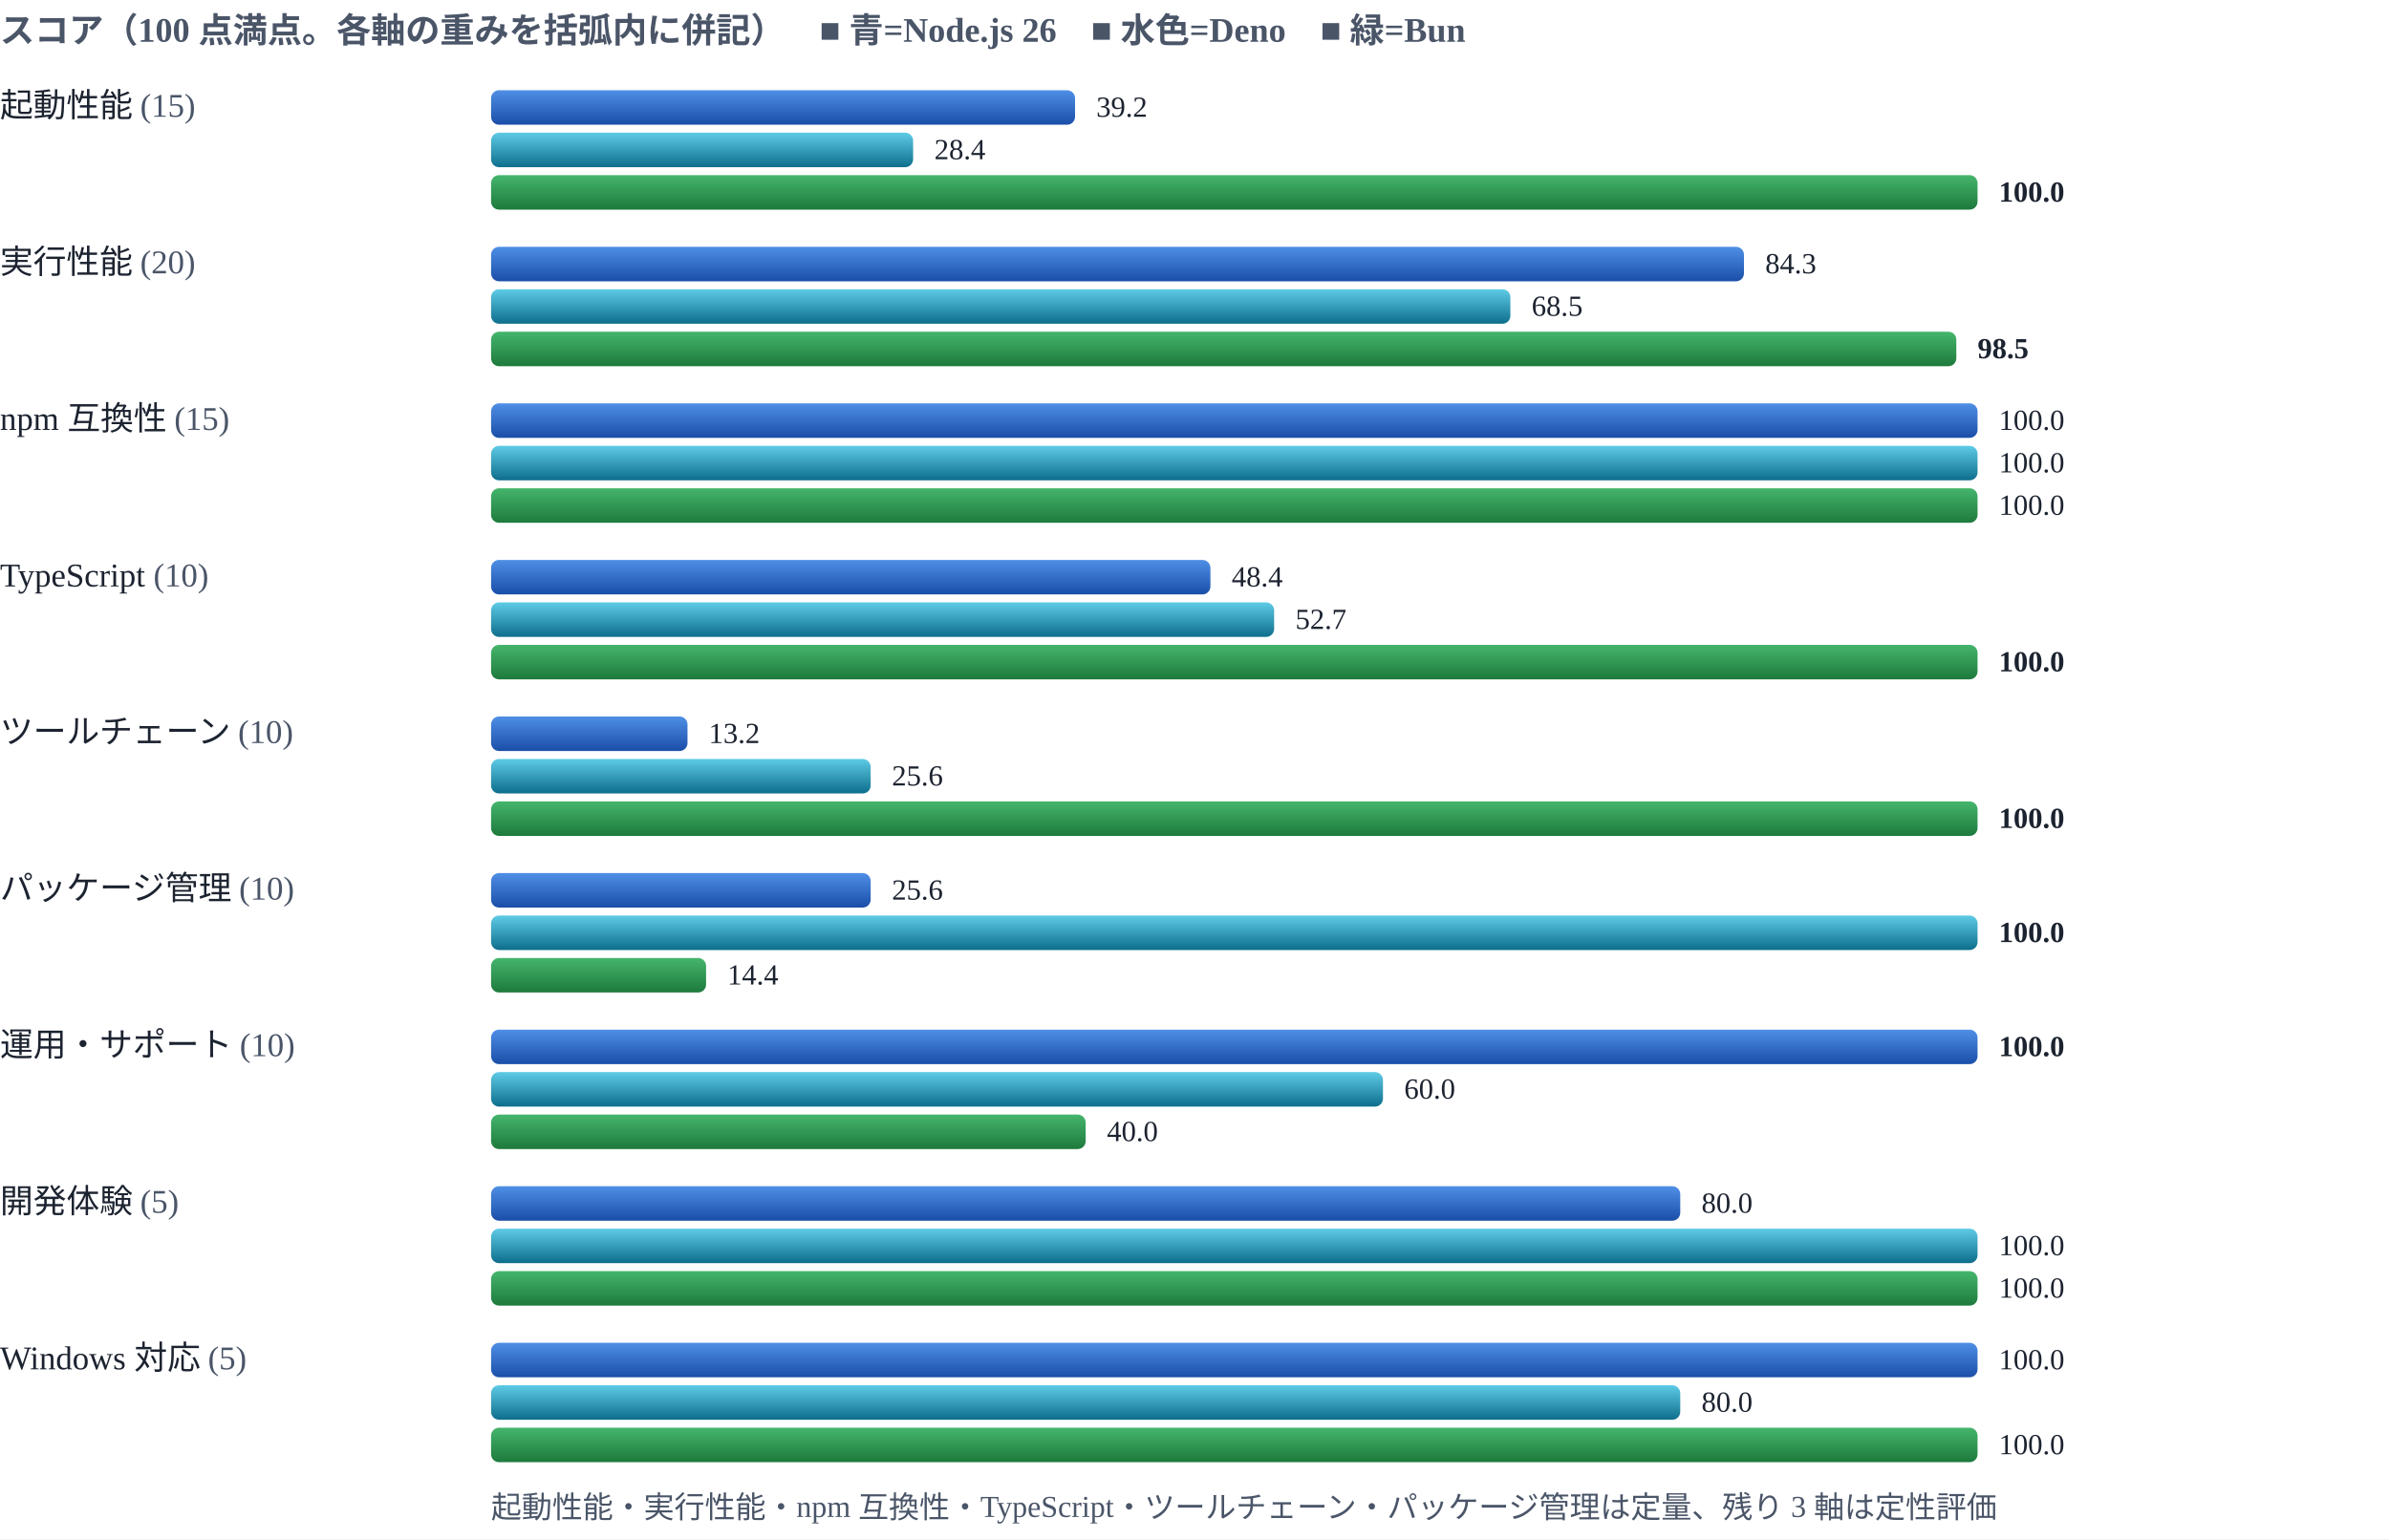
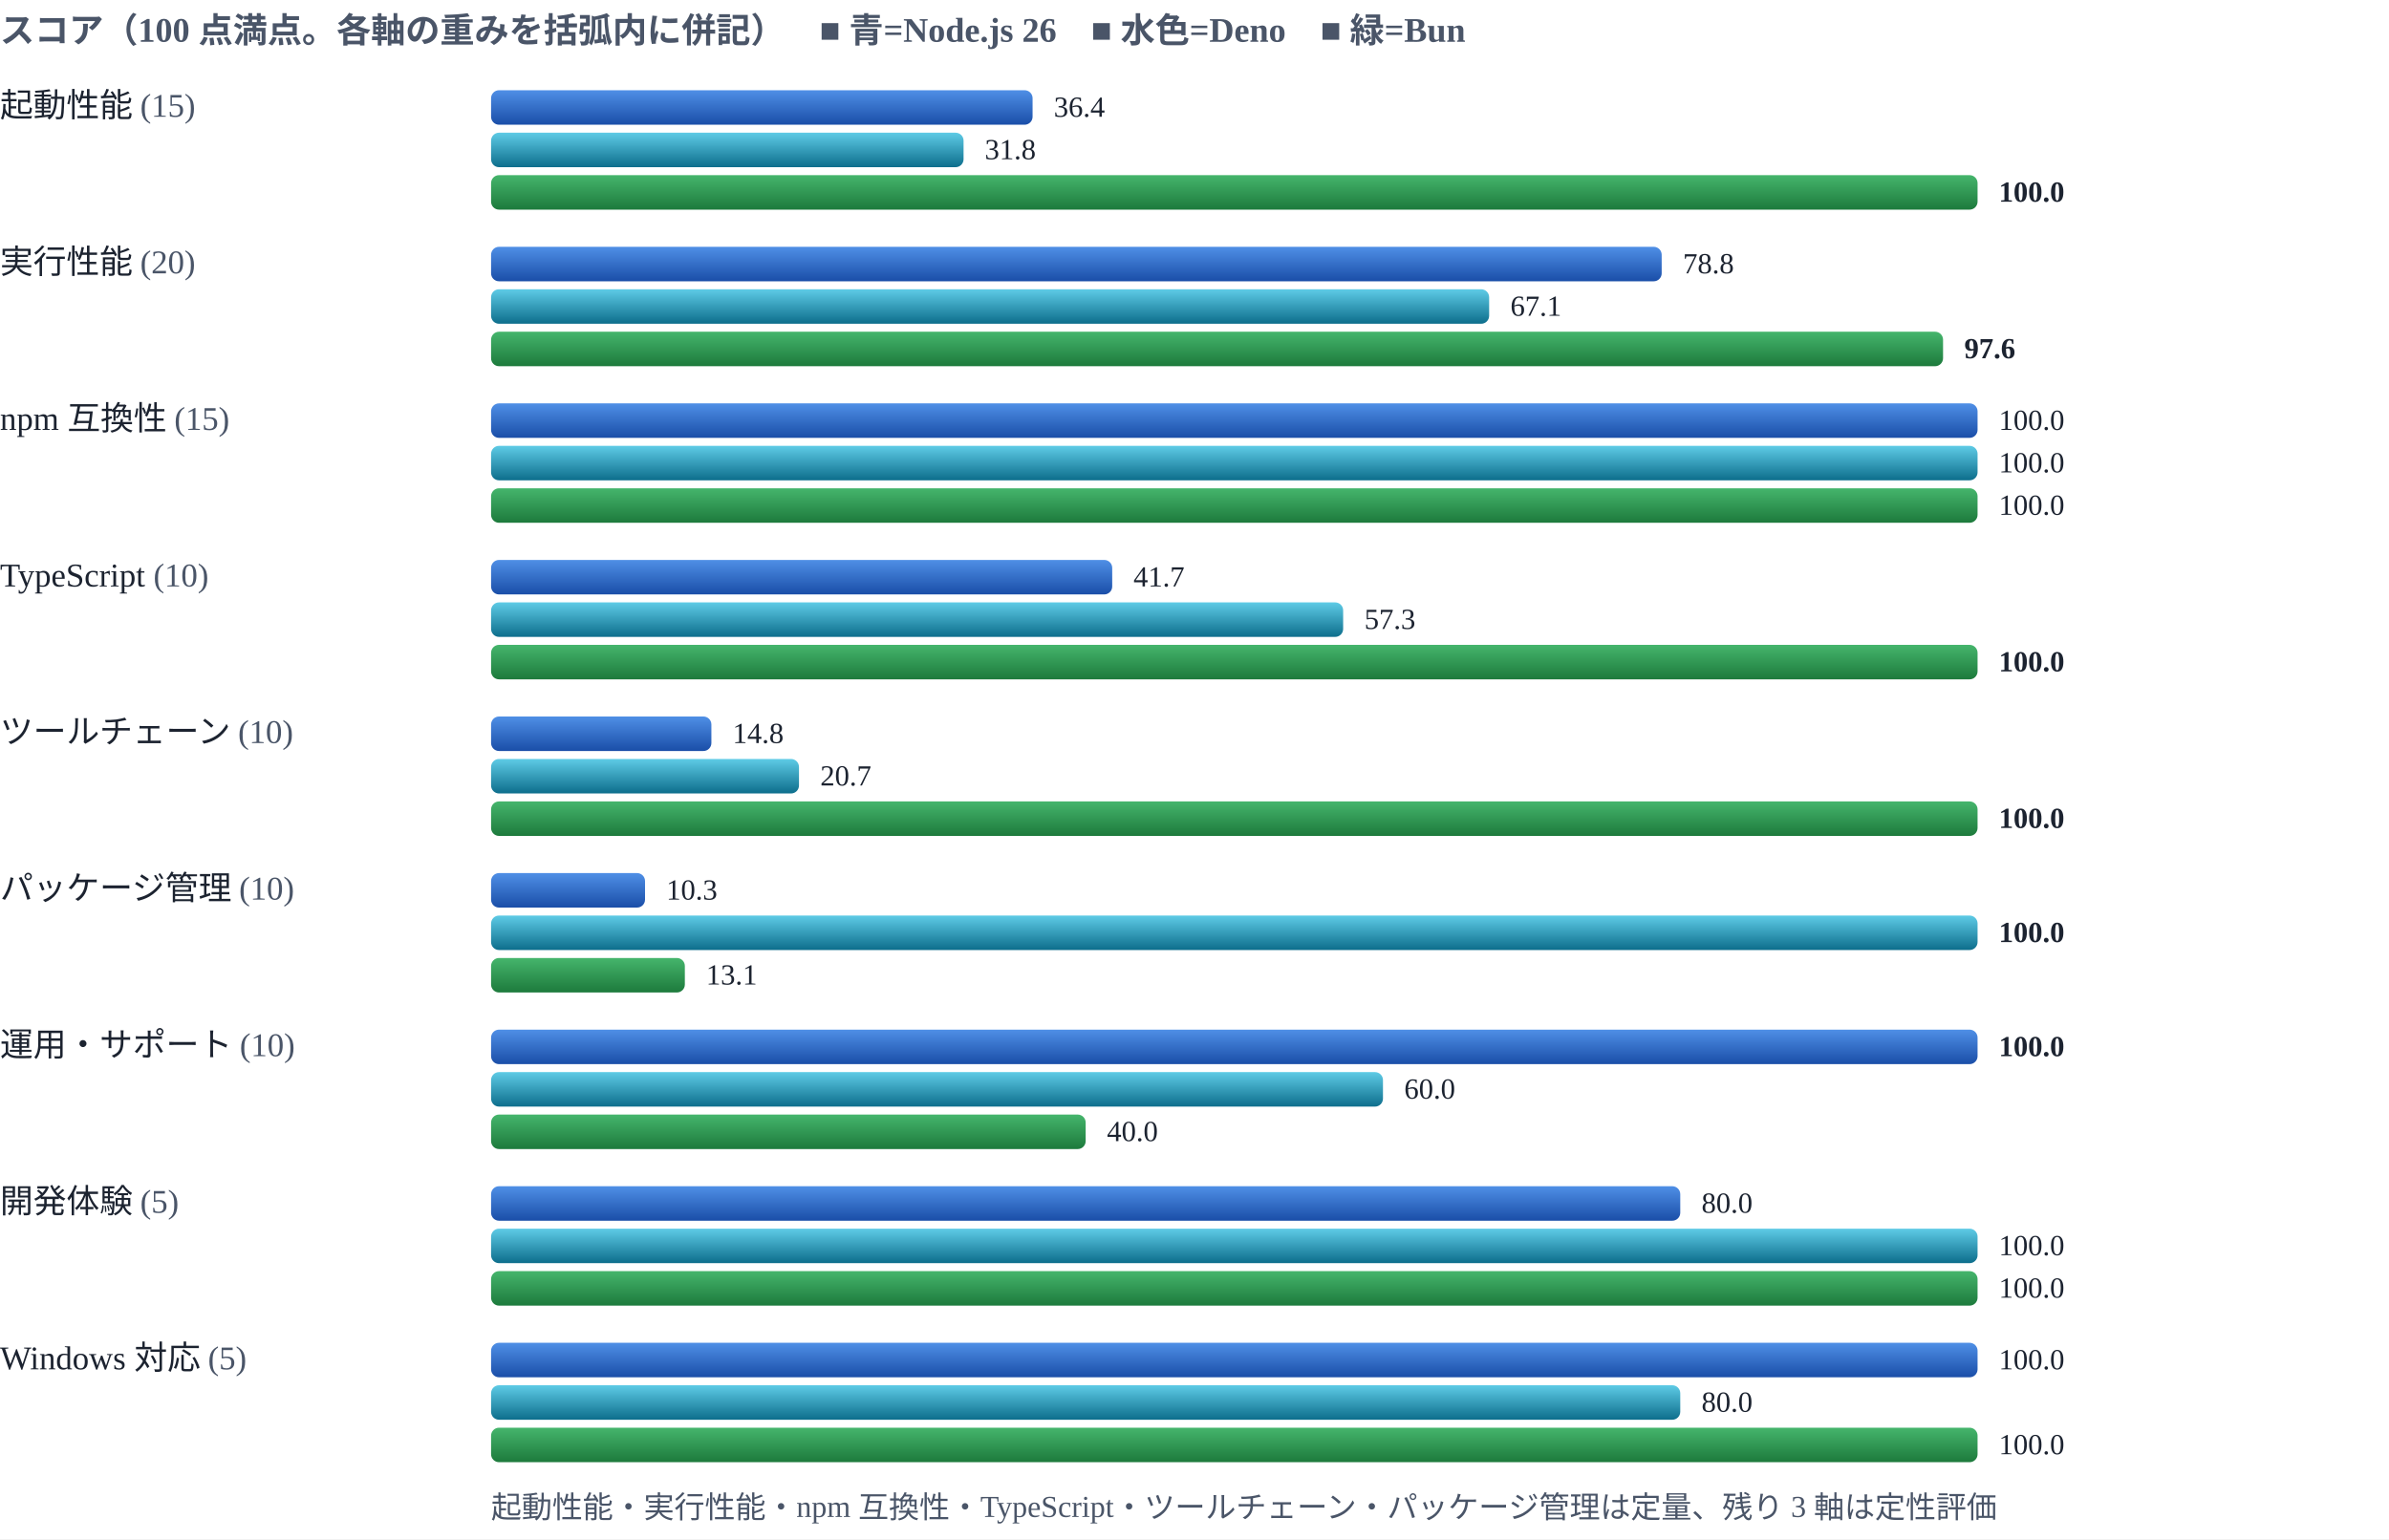
<svg xmlns="http://www.w3.org/2000/svg" viewBox="0 0 900 580" width="900" height="580" role="img" aria-label="評価軸ごとのスコア比較">
  <defs>
    <linearGradient id="i1" x1="0" y1="1" x2="0" y2="0">
      <stop offset="0" stop-color="#1a4ea8" />
      <stop offset="1" stop-color="#4f8fe6" />
    </linearGradient>
    <linearGradient id="i2" x1="0" y1="1" x2="0" y2="0">
      <stop offset="0" stop-color="#0d6e8c" />
      <stop offset="1" stop-color="#5ecbe6" />
    </linearGradient>
    <linearGradient id="i3" x1="0" y1="1" x2="0" y2="0">
      <stop offset="0" stop-color="#1d7a3c" />
      <stop offset="1" stop-color="#45b56c" />
    </linearGradient>
  </defs>
  <rect width="100%" height="100%" fill="#ffffff" />
  <text x="0" y="16" fill="#4a5568" font-size="13" font-weight="700">スコア（100 点満点。各軸の重みを括弧内に併記）　■ 青=Node.js 26　■ 水色=Deno　■ 緑=Bun</text>
  <text x="0" y="44" fill="#1c2330" font-size="12.5">起動性能 <tspan fill="#4a5568">(15)</tspan>
  </text>
-   <rect x="185" y="34" width="220" height="13" rx="3" fill="url(#i1)" />
-   <text x="413" y="44" font-size="11" fill="#1c2330">39.2</text>
-   <rect x="185" y="50" width="159" height="13" rx="3" fill="url(#i2)" />
-   <text x="352" y="60" font-size="11" fill="#1c2330">28.4</text>
+   <rect x="185" y="34" width="204" height="13" rx="3" fill="url(#i1)" />
+   <text x="397" y="44" font-size="11" fill="#1c2330">36.4</text>
+   <rect x="185" y="50" width="178" height="13" rx="3" fill="url(#i2)" />
+   <text x="371" y="60" font-size="11" fill="#1c2330">31.8</text>
  <rect x="185" y="66" width="560" height="13" rx="3" fill="url(#i3)" />
  <text x="753" y="76" font-size="11" fill="#1c2330" font-weight="700">100.0</text>
  <text x="0" y="103" fill="#1c2330" font-size="12.5">実行性能 <tspan fill="#4a5568">(20)</tspan>
  </text>
-   <rect x="185" y="93" width="472" height="13" rx="3" fill="url(#i1)" />
-   <text x="665" y="103" font-size="11" fill="#1c2330">84.3</text>
-   <rect x="185" y="109" width="384" height="13" rx="3" fill="url(#i2)" />
-   <text x="577" y="119" font-size="11" fill="#1c2330">68.5</text>
-   <rect x="185" y="125" width="552" height="13" rx="3" fill="url(#i3)" />
-   <text x="745" y="135" font-size="11" fill="#1c2330" font-weight="700">98.5</text>
+   <rect x="185" y="93" width="441" height="13" rx="3" fill="url(#i1)" />
+   <text x="634" y="103" font-size="11" fill="#1c2330">78.8</text>
+   <rect x="185" y="109" width="376" height="13" rx="3" fill="url(#i2)" />
+   <text x="569" y="119" font-size="11" fill="#1c2330">67.1</text>
+   <rect x="185" y="125" width="547" height="13" rx="3" fill="url(#i3)" />
+   <text x="740" y="135" font-size="11" fill="#1c2330" font-weight="700">97.6</text>
  <text x="0" y="162" fill="#1c2330" font-size="12.5">npm 互換性 <tspan fill="#4a5568">(15)</tspan>
  </text>
  <rect x="185" y="152" width="560" height="13" rx="3" fill="url(#i1)" />
  <text x="753" y="162" font-size="11" fill="#1c2330">100.0</text>
  <rect x="185" y="168" width="560" height="13" rx="3" fill="url(#i2)" />
  <text x="753" y="178" font-size="11" fill="#1c2330">100.0</text>
  <rect x="185" y="184" width="560" height="13" rx="3" fill="url(#i3)" />
  <text x="753" y="194" font-size="11" fill="#1c2330">100.0</text>
  <text x="0" y="221" fill="#1c2330" font-size="12.5">TypeScript <tspan fill="#4a5568">(10)</tspan>
  </text>
-   <rect x="185" y="211" width="271" height="13" rx="3" fill="url(#i1)" />
-   <text x="464" y="221" font-size="11" fill="#1c2330">48.4</text>
-   <rect x="185" y="227" width="295" height="13" rx="3" fill="url(#i2)" />
-   <text x="488" y="237" font-size="11" fill="#1c2330">52.7</text>
+   <rect x="185" y="211" width="234" height="13" rx="3" fill="url(#i1)" />
+   <text x="427" y="221" font-size="11" fill="#1c2330">41.7</text>
+   <rect x="185" y="227" width="321" height="13" rx="3" fill="url(#i2)" />
+   <text x="514" y="237" font-size="11" fill="#1c2330">57.3</text>
  <rect x="185" y="243" width="560" height="13" rx="3" fill="url(#i3)" />
  <text x="753" y="253" font-size="11" fill="#1c2330" font-weight="700">100.0</text>
  <text x="0" y="280" fill="#1c2330" font-size="12.5">ツールチェーン <tspan fill="#4a5568">(10)</tspan>
  </text>
-   <rect x="185" y="270" width="74" height="13" rx="3" fill="url(#i1)" />
-   <text x="267" y="280" font-size="11" fill="#1c2330">13.2</text>
-   <rect x="185" y="286" width="143" height="13" rx="3" fill="url(#i2)" />
-   <text x="336" y="296" font-size="11" fill="#1c2330">25.6</text>
+   <rect x="185" y="270" width="83" height="13" rx="3" fill="url(#i1)" />
+   <text x="276" y="280" font-size="11" fill="#1c2330">14.8</text>
+   <rect x="185" y="286" width="116" height="13" rx="3" fill="url(#i2)" />
+   <text x="309" y="296" font-size="11" fill="#1c2330">20.7</text>
  <rect x="185" y="302" width="560" height="13" rx="3" fill="url(#i3)" />
  <text x="753" y="312" font-size="11" fill="#1c2330" font-weight="700">100.0</text>
  <text x="0" y="339" fill="#1c2330" font-size="12.5">パッケージ管理 <tspan fill="#4a5568">(10)</tspan>
  </text>
-   <rect x="185" y="329" width="143" height="13" rx="3" fill="url(#i1)" />
-   <text x="336" y="339" font-size="11" fill="#1c2330">25.6</text>
+   <rect x="185" y="329" width="58" height="13" rx="3" fill="url(#i1)" />
+   <text x="251" y="339" font-size="11" fill="#1c2330">10.3</text>
  <rect x="185" y="345" width="560" height="13" rx="3" fill="url(#i2)" />
  <text x="753" y="355" font-size="11" fill="#1c2330" font-weight="700">100.0</text>
-   <rect x="185" y="361" width="81" height="13" rx="3" fill="url(#i3)" />
-   <text x="274" y="371" font-size="11" fill="#1c2330">14.4</text>
+   <rect x="185" y="361" width="73" height="13" rx="3" fill="url(#i3)" />
+   <text x="266" y="371" font-size="11" fill="#1c2330">13.1</text>
  <text x="0" y="398" fill="#1c2330" font-size="12.5">運用・サポート <tspan fill="#4a5568">(10)</tspan>
  </text>
  <rect x="185" y="388" width="560" height="13" rx="3" fill="url(#i1)" />
  <text x="753" y="398" font-size="11" fill="#1c2330" font-weight="700">100.0</text>
  <rect x="185" y="404" width="336" height="13" rx="3" fill="url(#i2)" />
  <text x="529" y="414" font-size="11" fill="#1c2330">60.0</text>
  <rect x="185" y="420" width="224" height="13" rx="3" fill="url(#i3)" />
  <text x="417" y="430" font-size="11" fill="#1c2330">40.0</text>
  <text x="0" y="457" fill="#1c2330" font-size="12.5">開発体験 <tspan fill="#4a5568">(5)</tspan>
  </text>
  <rect x="185" y="447" width="448" height="13" rx="3" fill="url(#i1)" />
  <text x="641" y="457" font-size="11" fill="#1c2330">80.0</text>
  <rect x="185" y="463" width="560" height="13" rx="3" fill="url(#i2)" />
  <text x="753" y="473" font-size="11" fill="#1c2330">100.0</text>
  <rect x="185" y="479" width="560" height="13" rx="3" fill="url(#i3)" />
  <text x="753" y="489" font-size="11" fill="#1c2330">100.0</text>
  <text x="0" y="516" fill="#1c2330" font-size="12.5">Windows 対応 <tspan fill="#4a5568">(5)</tspan>
  </text>
  <rect x="185" y="506" width="560" height="13" rx="3" fill="url(#i1)" />
  <text x="753" y="516" font-size="11" fill="#1c2330">100.0</text>
  <rect x="185" y="522" width="448" height="13" rx="3" fill="url(#i2)" />
  <text x="641" y="532" font-size="11" fill="#1c2330">80.0</text>
  <rect x="185" y="538" width="560" height="13" rx="3" fill="url(#i3)" />
  <text x="753" y="548" font-size="11" fill="#1c2330">100.0</text>
  <text x="185" y="572" font-size="11.5" fill="#4a5568">起動性能・実行性能・npm 互換性・TypeScript・ツールチェーン・パッケージ管理は定量、残り 3 軸は定性評価</text>
</svg>
